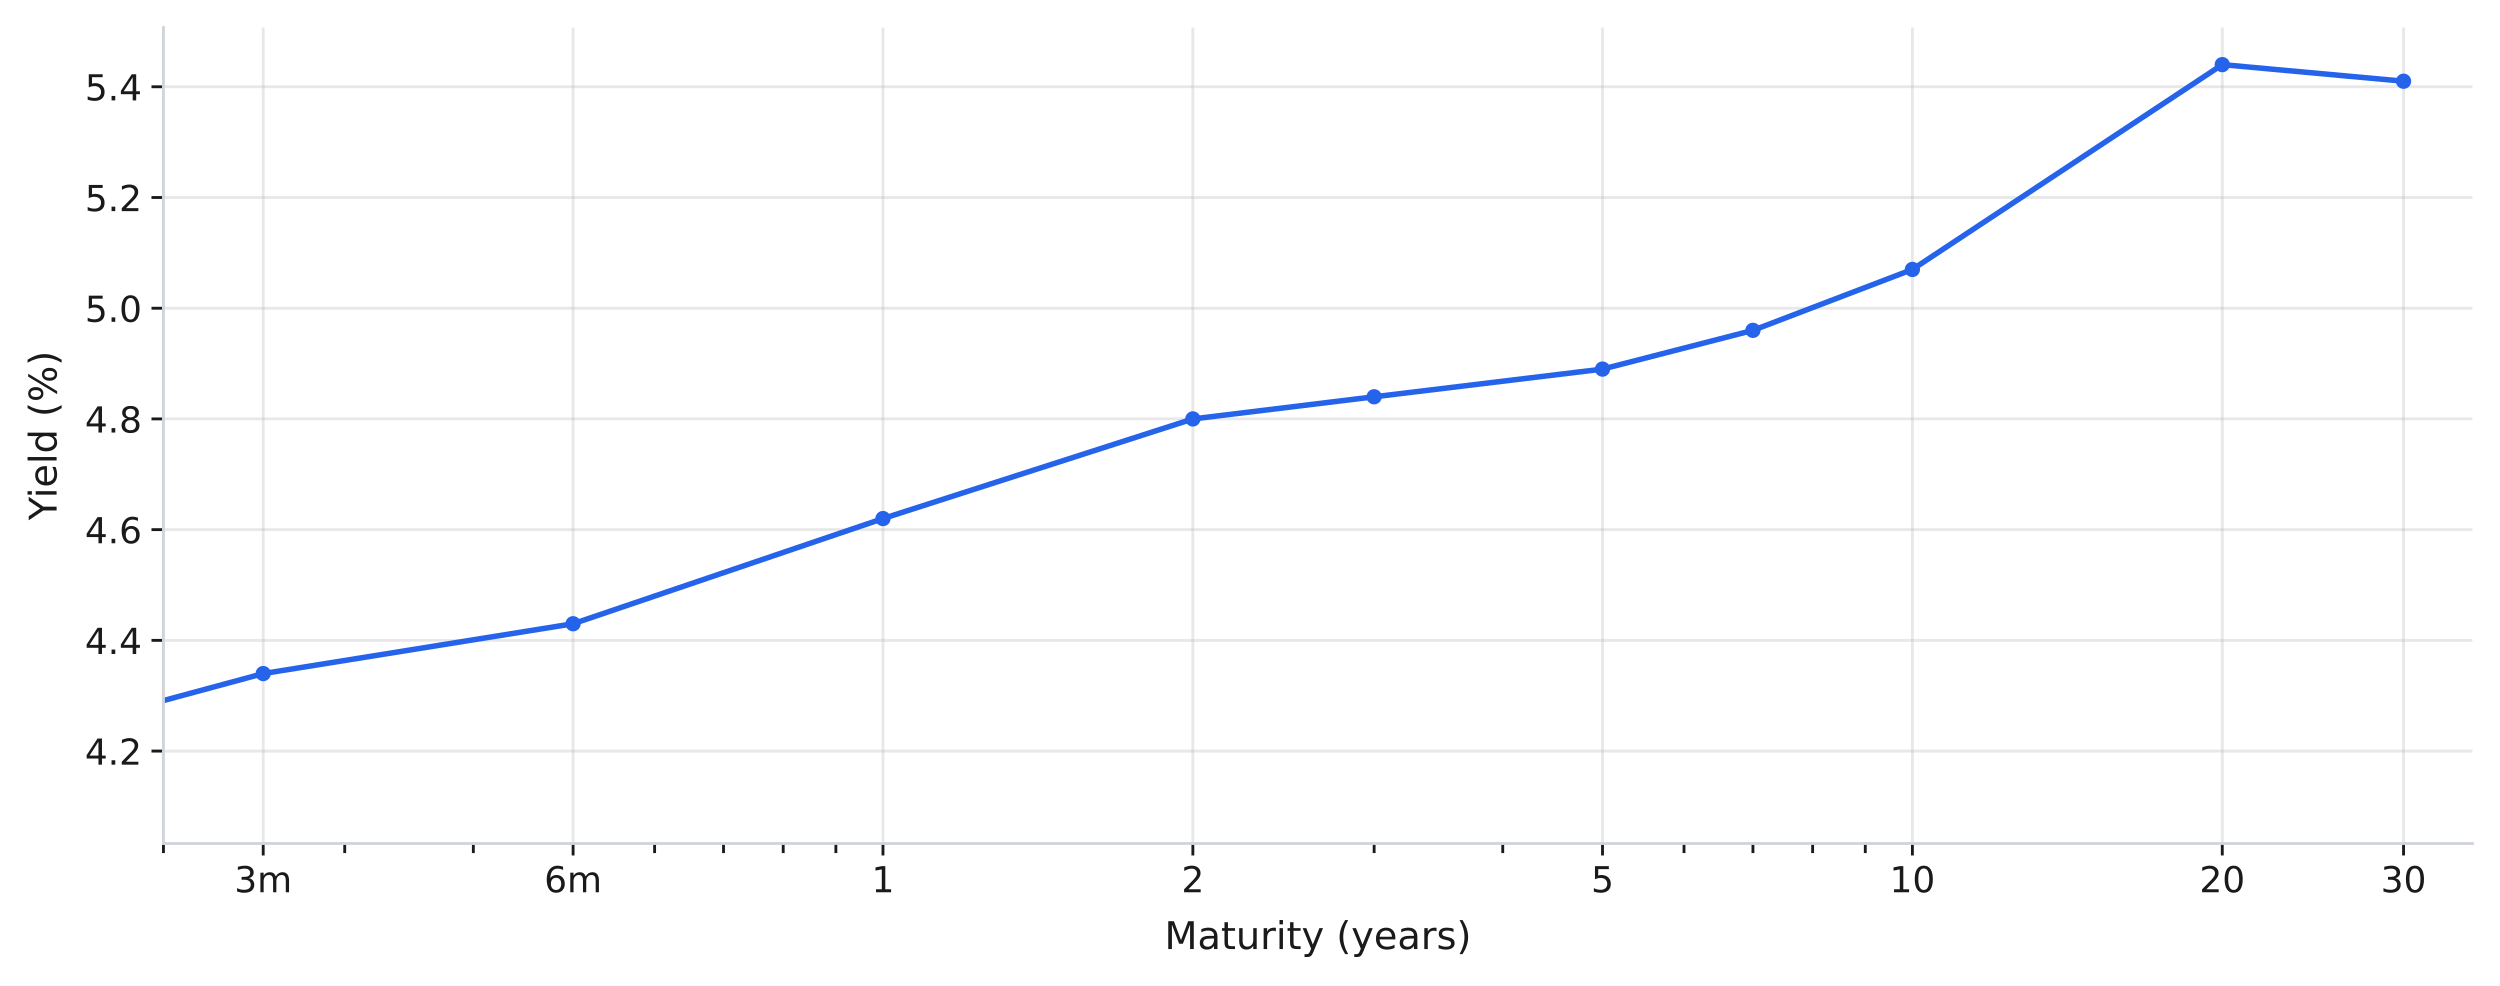
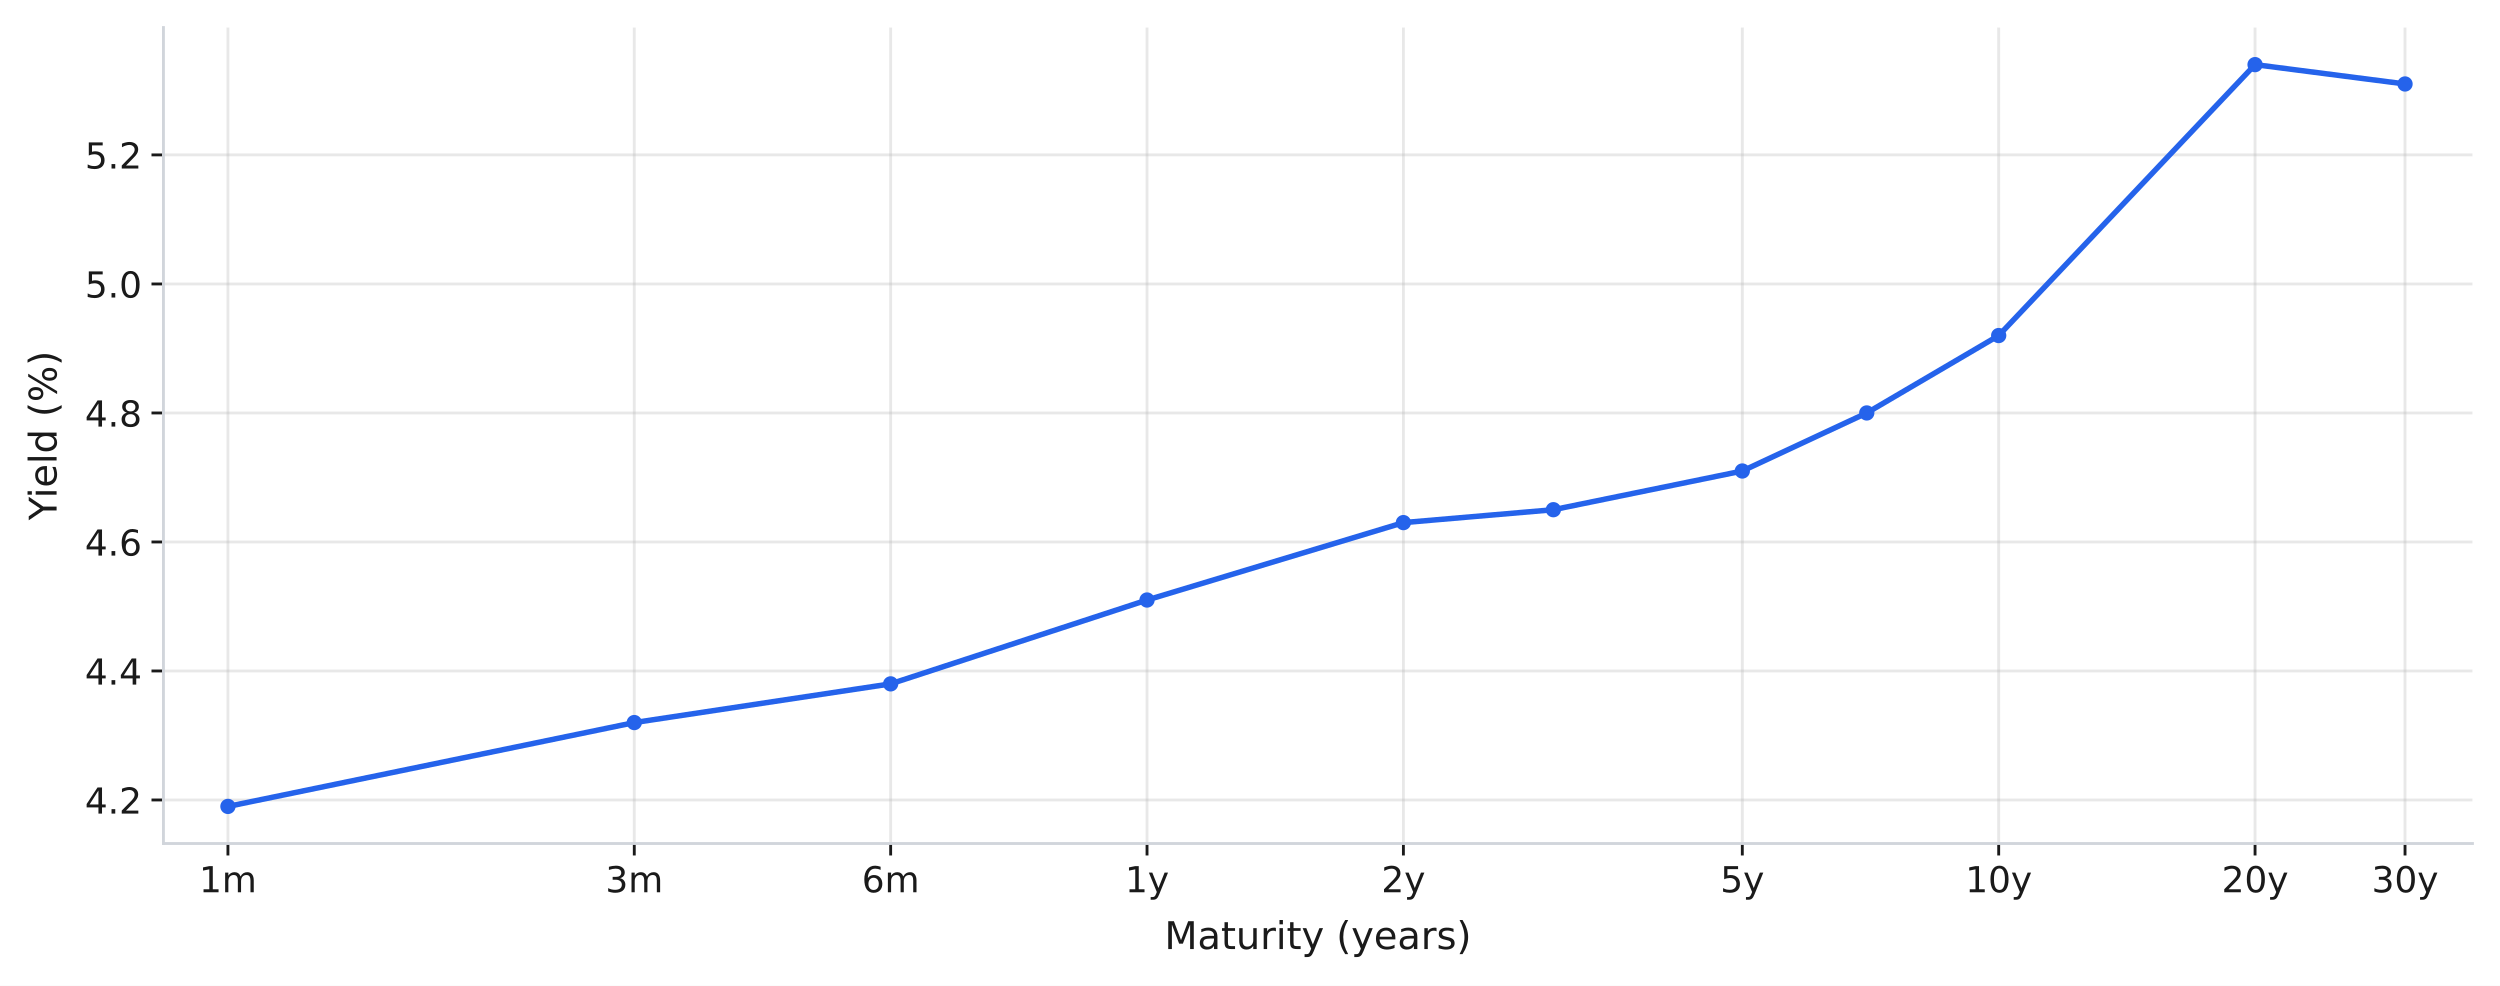
<svg xmlns="http://www.w3.org/2000/svg" xmlns:xlink="http://www.w3.org/1999/xlink" width="522.926pt" height="206.199pt" viewBox="0 0 522.926 206.199" version="1.1">
  <defs>
    <style type="text/css">*{stroke-linejoin: round; stroke-linecap: butt}</style>
  </defs>
  <g id="figure_1">
    <g id="patch_1">
      <path d="M 0 206.199  L 522.926 206.199  L 522.926 0  L 0 0  z " style="fill: #ffffff" />
    </g>
    <g id="axes_1">
      <g id="patch_2">
        <path d="M 34.188 176.438  L 517.166 176.438  L 517.166 5.76  L 34.188 5.76  z " style="fill: #ffffff" />
      </g>
      <g id="matplotlib.axis_1">
        <g id="xtick_1">
          <g id="line2d_1">
-             <path d="M 55.055 176.438  L 55.055 5.76  " clip-path="url(#p44f4fe09f5)" style="fill: none; stroke: #b0b0b0; stroke-opacity: 0.3; stroke-width: 0.6; stroke-linecap: square" />
+             <path d="M 47.677 176.438  L 47.677 5.76  " clip-path="url(#p063cababce)" style="fill: none; stroke: #b0b0b0; stroke-opacity: 0.3; stroke-width: 0.6; stroke-linecap: square" />
          </g>
          <g id="line2d_2">
            <defs>
-               <path id="mb31e199545" d="M 0 0  L 0 2.5  " style="stroke: #1a1a1a; stroke-width: 0.6" />
+               <path id="m390231190f" d="M 0 0  L 0 2.5  " style="stroke: #1a1a1a; stroke-width: 0.6" />
            </defs>
            <g>
-               <use xlink:href="#mb31e199545" x="55.055" y="176.438" style="fill: #1a1a1a; stroke: #1a1a1a; stroke-width: 0.6" />
+               <use xlink:href="#m390231190f" x="47.677" y="176.438" style="fill: #1a1a1a; stroke: #1a1a1a; stroke-width: 0.6" />
            </g>
          </g>
          <g id="text_1">
-             <g style="fill: #1a1a1a" transform="translate(49.01627 186.6364) scale(0.075 -0.075)">
-               <defs>
-                 <path id="DejaVuSans-16" d="M 2597 2516  Q 3050 2419 3304 2112  Q 3559 1806 3559 1356  Q 3559 666 3084 287  Q 2609 -91 1734 -91  Q 1441 -91 1130 -33  Q 819 25 488 141  L 488 750  Q 750 597 1062 519  Q 1375 441 1716 441  Q 2309 441 2620 675  Q 2931 909 2931 1356  Q 2931 1769 2642 2001  Q 2353 2234 1838 2234  L 1294 2234  L 1294 2753  L 1863 2753  Q 2328 2753 2575 2939  Q 2822 3125 2822 3475  Q 2822 3834 2567 4026  Q 2313 4219 1838 4219  Q 1578 4219 1281 4162  Q 984 4106 628 3988  L 628 4550  Q 988 4650 1302 4700  Q 1616 4750 1894 4750  Q 2613 4750 3031 4423  Q 3450 4097 3450 3541  Q 3450 3153 3228 2886  Q 3006 2619 2597 2516  z " transform="scale(0.015625)" />
-                 <path id="DejaVuSans-50" d="M 3328 2828  Q 3544 3216 3844 3400  Q 4144 3584 4550 3584  Q 5097 3584 5394 3201  Q 5691 2819 5691 2113  L 5691 0  L 5113 0  L 5113 2094  Q 5113 2597 4934 2840  Q 4756 3084 4391 3084  Q 3944 3084 3684 2787  Q 3425 2491 3425 1978  L 3425 0  L 2847 0  L 2847 2094  Q 2847 2600 2669 2842  Q 2491 3084 2119 3084  Q 1678 3084 1418 2786  Q 1159 2488 1159 1978  L 1159 0  L 581 0  L 581 3500  L 1159 3500  L 1159 2956  Q 1356 3278 1631 3431  Q 1906 3584 2284 3584  Q 2666 3584 2933 3390  Q 3200 3197 3328 2828  z " transform="scale(0.015625)" />
-               </defs>
-               <use xlink:href="#DejaVuSans-16" />
-               <use xlink:href="#DejaVuSans-50" transform="translate(63.625 0)" />
-             </g>
+             <text style="font-size: 7.5px; font-family: 'DejaVu Sans', 'Helvetica', 'Arial', 'Liberation Sans', sans-serif; text-anchor: middle; fill: #1a1a1a" x="47.677" y="186.636" transform="rotate(-0 47.67697 186.6364)">1m</text>
          </g>
        </g>
        <g id="xtick_2">
          <g id="line2d_3">
-             <path d="M 119.874 176.438  L 119.874 5.76  " clip-path="url(#p44f4fe09f5)" style="fill: none; stroke: #b0b0b0; stroke-opacity: 0.3; stroke-width: 0.6; stroke-linecap: square" />
+             <path d="M 132.672 176.438  L 132.672 5.76  " clip-path="url(#p063cababce)" style="fill: none; stroke: #b0b0b0; stroke-opacity: 0.3; stroke-width: 0.6; stroke-linecap: square" />
          </g>
          <g id="line2d_4">
            <g>
-               <use xlink:href="#mb31e199545" x="119.874" y="176.438" style="fill: #1a1a1a; stroke: #1a1a1a; stroke-width: 0.6" />
+               <use xlink:href="#m390231190f" x="132.672" y="176.438" style="fill: #1a1a1a; stroke: #1a1a1a; stroke-width: 0.6" />
            </g>
          </g>
          <g id="text_2">
-             <g style="fill: #1a1a1a" transform="translate(113.835 186.6364) scale(0.075 -0.075)">
-               <defs>
-                 <path id="DejaVuSans-19" d="M 2113 2584  Q 1688 2584 1439 2293  Q 1191 2003 1191 1497  Q 1191 994 1439 701  Q 1688 409 2113 409  Q 2538 409 2786 701  Q 3034 994 3034 1497  Q 3034 2003 2786 2293  Q 2538 2584 2113 2584  z M 3366 4563  L 3366 3988  Q 3128 4100 2886 4159  Q 2644 4219 2406 4219  Q 1781 4219 1451 3797  Q 1122 3375 1075 2522  Q 1259 2794 1537 2939  Q 1816 3084 2150 3084  Q 2853 3084 3261 2657  Q 3669 2231 3669 1497  Q 3669 778 3244 343  Q 2819 -91 2113 -91  Q 1303 -91 875 529  Q 447 1150 447 2328  Q 447 3434 972 4092  Q 1497 4750 2381 4750  Q 2619 4750 2861 4703  Q 3103 4656 3366 4563  z " transform="scale(0.015625)" />
-               </defs>
-               <use xlink:href="#DejaVuSans-19" />
-               <use xlink:href="#DejaVuSans-50" transform="translate(63.625 0)" />
-             </g>
+             <text style="font-size: 7.5px; font-family: 'DejaVu Sans', 'Helvetica', 'Arial', 'Liberation Sans', sans-serif; text-anchor: middle; fill: #1a1a1a" x="132.672" y="186.636" transform="rotate(-0 132.6721 186.6364)">3m</text>
          </g>
        </g>
        <g id="xtick_3">
          <g id="line2d_5">
-             <path d="M 184.692 176.438  L 184.692 5.76  " clip-path="url(#p44f4fe09f5)" style="fill: none; stroke: #b0b0b0; stroke-opacity: 0.3; stroke-width: 0.6; stroke-linecap: square" />
+             <path d="M 186.298 176.438  L 186.298 5.76  " clip-path="url(#p063cababce)" style="fill: none; stroke: #b0b0b0; stroke-opacity: 0.3; stroke-width: 0.6; stroke-linecap: square" />
          </g>
          <g id="line2d_6">
            <g>
-               <use xlink:href="#mb31e199545" x="184.692" y="176.438" style="fill: #1a1a1a; stroke: #1a1a1a; stroke-width: 0.6" />
+               <use xlink:href="#m390231190f" x="186.298" y="176.438" style="fill: #1a1a1a; stroke: #1a1a1a; stroke-width: 0.6" />
            </g>
          </g>
          <g id="text_3">
-             <g style="fill: #1a1a1a" transform="translate(182.3065 186.6364) scale(0.075 -0.075)">
-               <defs>
-                 <path id="DejaVuSans-14" d="M 794 531  L 1825 531  L 1825 4091  L 703 3866  L 703 4441  L 1819 4666  L 2450 4666  L 2450 531  L 3481 531  L 3481 0  L 794 0  L 794 531  z " transform="scale(0.015625)" />
-               </defs>
-               <use xlink:href="#DejaVuSans-14" />
-             </g>
+             <text style="font-size: 7.5px; font-family: 'DejaVu Sans', 'Helvetica', 'Arial', 'Liberation Sans', sans-serif; text-anchor: middle; fill: #1a1a1a" x="186.298" y="186.636" transform="rotate(-0 186.298 186.6364)">6m</text>
          </g>
        </g>
        <g id="xtick_4">
          <g id="line2d_7">
-             <path d="M 249.511 176.438  L 249.511 5.76  " clip-path="url(#p44f4fe09f5)" style="fill: none; stroke: #b0b0b0; stroke-opacity: 0.3; stroke-width: 0.6; stroke-linecap: square" />
+             <path d="M 239.924 176.438  L 239.924 5.76  " clip-path="url(#p063cababce)" style="fill: none; stroke: #b0b0b0; stroke-opacity: 0.3; stroke-width: 0.6; stroke-linecap: square" />
          </g>
          <g id="line2d_8">
            <g>
-               <use xlink:href="#mb31e199545" x="249.511" y="176.438" style="fill: #1a1a1a; stroke: #1a1a1a; stroke-width: 0.6" />
+               <use xlink:href="#m390231190f" x="239.924" y="176.438" style="fill: #1a1a1a; stroke: #1a1a1a; stroke-width: 0.6" />
            </g>
          </g>
          <g id="text_4">
-             <g style="fill: #1a1a1a" transform="translate(247.1252 186.6364) scale(0.075 -0.075)">
-               <defs>
-                 <path id="DejaVuSans-15" d="M 1228 531  L 3431 531  L 3431 0  L 469 0  L 469 531  Q 828 903 1448 1529  Q 2069 2156 2228 2338  Q 2531 2678 2651 2914  Q 2772 3150 2772 3378  Q 2772 3750 2511 3984  Q 2250 4219 1831 4219  Q 1534 4219 1204 4116  Q 875 4013 500 3803  L 500 4441  Q 881 4594 1212 4672  Q 1544 4750 1819 4750  Q 2544 4750 2975 4387  Q 3406 4025 3406 3419  Q 3406 3131 3298 2873  Q 3191 2616 2906 2266  Q 2828 2175 2409 1742  Q 1991 1309 1228 531  z " transform="scale(0.015625)" />
-               </defs>
-               <use xlink:href="#DejaVuSans-15" />
-             </g>
+             <text style="font-size: 7.5px; font-family: 'DejaVu Sans', 'Helvetica', 'Arial', 'Liberation Sans', sans-serif; text-anchor: middle; fill: #1a1a1a" x="239.924" y="186.636" transform="rotate(-0 239.924 186.6364)">1y</text>
          </g>
        </g>
        <g id="xtick_5">
          <g id="line2d_9">
-             <path d="M 335.197 176.438  L 335.197 5.76  " clip-path="url(#p44f4fe09f5)" style="fill: none; stroke: #b0b0b0; stroke-opacity: 0.3; stroke-width: 0.6; stroke-linecap: square" />
+             <path d="M 293.55 176.438  L 293.55 5.76  " clip-path="url(#p063cababce)" style="fill: none; stroke: #b0b0b0; stroke-opacity: 0.3; stroke-width: 0.6; stroke-linecap: square" />
          </g>
          <g id="line2d_10">
            <g>
-               <use xlink:href="#mb31e199545" x="335.197" y="176.438" style="fill: #1a1a1a; stroke: #1a1a1a; stroke-width: 0.6" />
+               <use xlink:href="#m390231190f" x="293.55" y="176.438" style="fill: #1a1a1a; stroke: #1a1a1a; stroke-width: 0.6" />
            </g>
          </g>
          <g id="text_5">
-             <g style="fill: #1a1a1a" transform="translate(332.8109 186.6364) scale(0.075 -0.075)">
-               <defs>
-                 <path id="DejaVuSans-18" d="M 691 4666  L 3169 4666  L 3169 4134  L 1269 4134  L 1269 2991  Q 1406 3038 1543 3061  Q 1681 3084 1819 3084  Q 2600 3084 3056 2656  Q 3513 2228 3513 1497  Q 3513 744 3044 326  Q 2575 -91 1722 -91  Q 1428 -91 1123 -41  Q 819 9 494 109  L 494 744  Q 775 591 1075 516  Q 1375 441 1709 441  Q 2250 441 2565 725  Q 2881 1009 2881 1497  Q 2881 1984 2565 2268  Q 2250 2553 1709 2553  Q 1456 2553 1204 2497  Q 953 2441 691 2322  L 691 4666  z " transform="scale(0.015625)" />
-               </defs>
-               <use xlink:href="#DejaVuSans-18" />
-             </g>
+             <text style="font-size: 7.5px; font-family: 'DejaVu Sans', 'Helvetica', 'Arial', 'Liberation Sans', sans-serif; text-anchor: middle; fill: #1a1a1a" x="293.55" y="186.636" transform="rotate(-0 293.5499 186.6364)">2y</text>
          </g>
        </g>
        <g id="xtick_6">
          <g id="line2d_11">
-             <path d="M 400.016 176.438  L 400.016 5.76  " clip-path="url(#p44f4fe09f5)" style="fill: none; stroke: #b0b0b0; stroke-opacity: 0.3; stroke-width: 0.6; stroke-linecap: square" />
+             <path d="M 364.44 176.438  L 364.44 5.76  " clip-path="url(#p063cababce)" style="fill: none; stroke: #b0b0b0; stroke-opacity: 0.3; stroke-width: 0.6; stroke-linecap: square" />
          </g>
          <g id="line2d_12">
            <g>
-               <use xlink:href="#mb31e199545" x="400.016" y="176.438" style="fill: #1a1a1a; stroke: #1a1a1a; stroke-width: 0.6" />
+               <use xlink:href="#m390231190f" x="364.44" y="176.438" style="fill: #1a1a1a; stroke: #1a1a1a; stroke-width: 0.6" />
            </g>
          </g>
          <g id="text_6">
-             <g style="fill: #1a1a1a" transform="translate(395.2437 186.6364) scale(0.075 -0.075)">
-               <defs>
-                 <path id="DejaVuSans-13" d="M 2034 4250  Q 1547 4250 1301 3770  Q 1056 3291 1056 2328  Q 1056 1369 1301 889  Q 1547 409 2034 409  Q 2525 409 2770 889  Q 3016 1369 3016 2328  Q 3016 3291 2770 3770  Q 2525 4250 2034 4250  z M 2034 4750  Q 2819 4750 3233 4129  Q 3647 3509 3647 2328  Q 3647 1150 3233 529  Q 2819 -91 2034 -91  Q 1250 -91 836 529  Q 422 1150 422 2328  Q 422 3509 836 4129  Q 1250 4750 2034 4750  z " transform="scale(0.015625)" />
-               </defs>
-               <use xlink:href="#DejaVuSans-14" />
-               <use xlink:href="#DejaVuSans-13" transform="translate(63.625 0)" />
-             </g>
+             <text style="font-size: 7.5px; font-family: 'DejaVu Sans', 'Helvetica', 'Arial', 'Liberation Sans', sans-serif; text-anchor: middle; fill: #1a1a1a" x="364.44" y="186.636" transform="rotate(-0 364.4396 186.6364)">5y</text>
          </g>
        </g>
        <g id="xtick_7">
          <g id="line2d_13">
-             <path d="M 464.834 176.438  L 464.834 5.76  " clip-path="url(#p44f4fe09f5)" style="fill: none; stroke: #b0b0b0; stroke-opacity: 0.3; stroke-width: 0.6; stroke-linecap: square" />
+             <path d="M 418.066 176.438  L 418.066 5.76  " clip-path="url(#p063cababce)" style="fill: none; stroke: #b0b0b0; stroke-opacity: 0.3; stroke-width: 0.6; stroke-linecap: square" />
          </g>
          <g id="line2d_14">
            <g>
-               <use xlink:href="#mb31e199545" x="464.834" y="176.438" style="fill: #1a1a1a; stroke: #1a1a1a; stroke-width: 0.6" />
+               <use xlink:href="#m390231190f" x="418.066" y="176.438" style="fill: #1a1a1a; stroke: #1a1a1a; stroke-width: 0.6" />
            </g>
          </g>
          <g id="text_7">
-             <g style="fill: #1a1a1a" transform="translate(460.0625 186.6364) scale(0.075 -0.075)">
-               <use xlink:href="#DejaVuSans-15" />
-               <use xlink:href="#DejaVuSans-13" transform="translate(63.625 0)" />
-             </g>
+             <text style="font-size: 7.5px; font-family: 'DejaVu Sans', 'Helvetica', 'Arial', 'Liberation Sans', sans-serif; text-anchor: middle; fill: #1a1a1a" x="418.066" y="186.636" transform="rotate(-0 418.0655 186.6364)">10y</text>
          </g>
        </g>
        <g id="xtick_8">
          <g id="line2d_15">
-             <path d="M 502.751 176.438  L 502.751 5.76  " clip-path="url(#p44f4fe09f5)" style="fill: none; stroke: #b0b0b0; stroke-opacity: 0.3; stroke-width: 0.6; stroke-linecap: square" />
+             <path d="M 471.691 176.438  L 471.691 5.76  " clip-path="url(#p063cababce)" style="fill: none; stroke: #b0b0b0; stroke-opacity: 0.3; stroke-width: 0.6; stroke-linecap: square" />
          </g>
          <g id="line2d_16">
            <g>
-               <use xlink:href="#mb31e199545" x="502.751" y="176.438" style="fill: #1a1a1a; stroke: #1a1a1a; stroke-width: 0.6" />
+               <use xlink:href="#m390231190f" x="471.691" y="176.438" style="fill: #1a1a1a; stroke: #1a1a1a; stroke-width: 0.6" />
            </g>
          </g>
          <g id="text_8">
-             <g style="fill: #1a1a1a" transform="translate(497.979 186.6364) scale(0.075 -0.075)">
-               <use xlink:href="#DejaVuSans-16" />
-               <use xlink:href="#DejaVuSans-13" transform="translate(63.625 0)" />
-             </g>
+             <text style="font-size: 7.5px; font-family: 'DejaVu Sans', 'Helvetica', 'Arial', 'Liberation Sans', sans-serif; text-anchor: middle; fill: #1a1a1a" x="471.691" y="186.636" transform="rotate(-0 471.6915 186.6364)">20y</text>
          </g>
        </g>
        <g id="xtick_9">
          <g id="line2d_17">
-             <defs>
-               <path id="me0d5e67c67" d="M 0 0  L 0 2  " style="stroke: #1a1a1a; stroke-width: 0.6" />
-             </defs>
-             <g>
-               <use xlink:href="#me0d5e67c67" x="34.188" y="176.438" style="fill: #1a1a1a; stroke: #1a1a1a; stroke-width: 0.6" />
-             </g>
-           </g>
-         </g>
-         <g id="xtick_10">
+             <path d="M 503.061 176.438  L 503.061 5.76  " clip-path="url(#p063cababce)" style="fill: none; stroke: #b0b0b0; stroke-opacity: 0.3; stroke-width: 0.6; stroke-linecap: square" />
+           </g>
          <g id="line2d_18">
            <g>
-               <use xlink:href="#me0d5e67c67" x="72.105" y="176.438" style="fill: #1a1a1a; stroke: #1a1a1a; stroke-width: 0.6" />
-             </g>
-           </g>
-         </g>
-         <g id="xtick_11">
-           <g id="line2d_19">
-             <g>
-               <use xlink:href="#me0d5e67c67" x="99.007" y="176.438" style="fill: #1a1a1a; stroke: #1a1a1a; stroke-width: 0.6" />
-             </g>
-           </g>
-         </g>
-         <g id="xtick_12">
-           <g id="line2d_20">
-             <g>
-               <use xlink:href="#me0d5e67c67" x="136.923" y="176.438" style="fill: #1a1a1a; stroke: #1a1a1a; stroke-width: 0.6" />
-             </g>
-           </g>
-         </g>
-         <g id="xtick_13">
-           <g id="line2d_21">
-             <g>
-               <use xlink:href="#me0d5e67c67" x="151.338" y="176.438" style="fill: #1a1a1a; stroke: #1a1a1a; stroke-width: 0.6" />
-             </g>
-           </g>
-         </g>
-         <g id="xtick_14">
-           <g id="line2d_22">
-             <g>
-               <use xlink:href="#me0d5e67c67" x="163.825" y="176.438" style="fill: #1a1a1a; stroke: #1a1a1a; stroke-width: 0.6" />
-             </g>
-           </g>
-         </g>
-         <g id="xtick_15">
-           <g id="line2d_23">
-             <g>
-               <use xlink:href="#me0d5e67c67" x="174.84" y="176.438" style="fill: #1a1a1a; stroke: #1a1a1a; stroke-width: 0.6" />
-             </g>
-           </g>
-         </g>
-         <g id="xtick_16">
-           <g id="line2d_24">
-             <g>
-               <use xlink:href="#me0d5e67c67" x="287.428" y="176.438" style="fill: #1a1a1a; stroke: #1a1a1a; stroke-width: 0.6" />
-             </g>
-           </g>
-         </g>
-         <g id="xtick_17">
-           <g id="line2d_25">
-             <g>
-               <use xlink:href="#me0d5e67c67" x="314.33" y="176.438" style="fill: #1a1a1a; stroke: #1a1a1a; stroke-width: 0.6" />
-             </g>
-           </g>
-         </g>
-         <g id="xtick_18">
-           <g id="line2d_26">
-             <g>
-               <use xlink:href="#me0d5e67c67" x="352.246" y="176.438" style="fill: #1a1a1a; stroke: #1a1a1a; stroke-width: 0.6" />
-             </g>
-           </g>
-         </g>
-         <g id="xtick_19">
-           <g id="line2d_27">
-             <g>
-               <use xlink:href="#me0d5e67c67" x="366.662" y="176.438" style="fill: #1a1a1a; stroke: #1a1a1a; stroke-width: 0.6" />
-             </g>
-           </g>
-         </g>
-         <g id="xtick_20">
-           <g id="line2d_28">
-             <g>
-               <use xlink:href="#me0d5e67c67" x="379.149" y="176.438" style="fill: #1a1a1a; stroke: #1a1a1a; stroke-width: 0.6" />
-             </g>
-           </g>
-         </g>
-         <g id="xtick_21">
-           <g id="line2d_29">
-             <g>
-               <use xlink:href="#me0d5e67c67" x="390.163" y="176.438" style="fill: #1a1a1a; stroke: #1a1a1a; stroke-width: 0.6" />
-             </g>
-           </g>
-         </g>
-         <g id="text_9">
-           <g style="fill: #1a1a1a" transform="translate(243.5795 198.5169) scale(0.08 -0.08)">
-             <defs>
-               <path id="DejaVuSans-30" d="M 628 4666  L 1569 4666  L 2759 1491  L 3956 4666  L 4897 4666  L 4897 0  L 4281 0  L 4281 4097  L 3078 897  L 2444 897  L 1241 4097  L 1241 0  L 628 0  L 628 4666  z " transform="scale(0.015625)" />
-               <path id="DejaVuSans-44" d="M 2194 1759  Q 1497 1759 1228 1600  Q 959 1441 959 1056  Q 959 750 1161 570  Q 1363 391 1709 391  Q 2188 391 2477 730  Q 2766 1069 2766 1631  L 2766 1759  L 2194 1759  z M 3341 1997  L 3341 0  L 2766 0  L 2766 531  Q 2569 213 2275 61  Q 1981 -91 1556 -91  Q 1019 -91 701 211  Q 384 513 384 1019  Q 384 1609 779 1909  Q 1175 2209 1959 2209  L 2766 2209  L 2766 2266  Q 2766 2663 2505 2880  Q 2244 3097 1772 3097  Q 1472 3097 1187 3025  Q 903 2953 641 2809  L 641 3341  Q 956 3463 1253 3523  Q 1550 3584 1831 3584  Q 2591 3584 2966 3190  Q 3341 2797 3341 1997  z " transform="scale(0.015625)" />
-               <path id="DejaVuSans-57" d="M 1172 4494  L 1172 3500  L 2356 3500  L 2356 3053  L 1172 3053  L 1172 1153  Q 1172 725 1289 603  Q 1406 481 1766 481  L 2356 481  L 2356 0  L 1766 0  Q 1100 0 847 248  Q 594 497 594 1153  L 594 3053  L 172 3053  L 172 3500  L 594 3500  L 594 4494  L 1172 4494  z " transform="scale(0.015625)" />
-               <path id="DejaVuSans-58" d="M 544 1381  L 544 3500  L 1119 3500  L 1119 1403  Q 1119 906 1312 657  Q 1506 409 1894 409  Q 2359 409 2629 706  Q 2900 1003 2900 1516  L 2900 3500  L 3475 3500  L 3475 0  L 2900 0  L 2900 538  Q 2691 219 2414 64  Q 2138 -91 1772 -91  Q 1169 -91 856 284  Q 544 659 544 1381  z M 1991 3584  L 1991 3584  z " transform="scale(0.015625)" />
-               <path id="DejaVuSans-55" d="M 2631 2963  Q 2534 3019 2420 3045  Q 2306 3072 2169 3072  Q 1681 3072 1420 2755  Q 1159 2438 1159 1844  L 1159 0  L 581 0  L 581 3500  L 1159 3500  L 1159 2956  Q 1341 3275 1631 3429  Q 1922 3584 2338 3584  Q 2397 3584 2469 3576  Q 2541 3569 2628 3553  L 2631 2963  z " transform="scale(0.015625)" />
-               <path id="DejaVuSans-4c" d="M 603 3500  L 1178 3500  L 1178 0  L 603 0  L 603 3500  z M 603 4863  L 1178 4863  L 1178 4134  L 603 4134  L 603 4863  z " transform="scale(0.015625)" />
-               <path id="DejaVuSans-5c" d="M 2059 -325  Q 1816 -950 1584 -1140  Q 1353 -1331 966 -1331  L 506 -1331  L 506 -850  L 844 -850  Q 1081 -850 1212 -737  Q 1344 -625 1503 -206  L 1606 56  L 191 3500  L 800 3500  L 1894 763  L 2988 3500  L 3597 3500  L 2059 -325  z " transform="scale(0.015625)" />
-               <path id="DejaVuSans-3" transform="scale(0.015625)" />
-               <path id="DejaVuSans-b" d="M 1984 4856  Q 1566 4138 1362 3434  Q 1159 2731 1159 2009  Q 1159 1288 1364 580  Q 1569 -128 1984 -844  L 1484 -844  Q 1016 -109 783 600  Q 550 1309 550 2009  Q 550 2706 781 3412  Q 1013 4119 1484 4856  L 1984 4856  z " transform="scale(0.015625)" />
-               <path id="DejaVuSans-48" d="M 3597 1894  L 3597 1613  L 953 1613  Q 991 1019 1311 708  Q 1631 397 2203 397  Q 2534 397 2845 478  Q 3156 559 3463 722  L 3463 178  Q 3153 47 2828 -22  Q 2503 -91 2169 -91  Q 1331 -91 842 396  Q 353 884 353 1716  Q 353 2575 817 3079  Q 1281 3584 2069 3584  Q 2775 3584 3186 3129  Q 3597 2675 3597 1894  z M 3022 2063  Q 3016 2534 2758 2815  Q 2500 3097 2075 3097  Q 1594 3097 1305 2825  Q 1016 2553 972 2059  L 3022 2063  z " transform="scale(0.015625)" />
-               <path id="DejaVuSans-56" d="M 2834 3397  L 2834 2853  Q 2591 2978 2328 3040  Q 2066 3103 1784 3103  Q 1356 3103 1142 2972  Q 928 2841 928 2578  Q 928 2378 1081 2264  Q 1234 2150 1697 2047  L 1894 2003  Q 2506 1872 2764 1633  Q 3022 1394 3022 966  Q 3022 478 2636 193  Q 2250 -91 1575 -91  Q 1294 -91 989 -36  Q 684 19 347 128  L 347 722  Q 666 556 975 473  Q 1284 391 1588 391  Q 1994 391 2212 530  Q 2431 669 2431 922  Q 2431 1156 2273 1281  Q 2116 1406 1581 1522  L 1381 1569  Q 847 1681 609 1914  Q 372 2147 372 2553  Q 372 3047 722 3315  Q 1072 3584 1716 3584  Q 2034 3584 2315 3537  Q 2597 3491 2834 3397  z " transform="scale(0.015625)" />
-               <path id="DejaVuSans-c" d="M 513 4856  L 1013 4856  Q 1481 4119 1714 3412  Q 1947 2706 1947 2009  Q 1947 1309 1714 600  Q 1481 -109 1013 -844  L 513 -844  Q 928 -128 1133 580  Q 1338 1288 1338 2009  Q 1338 2731 1133 3434  Q 928 4138 513 4856  z " transform="scale(0.015625)" />
-             </defs>
-             <use xlink:href="#DejaVuSans-30" />
-             <use xlink:href="#DejaVuSans-44" transform="translate(86.28125 0)" />
-             <use xlink:href="#DejaVuSans-57" transform="translate(147.5625 0)" />
-             <use xlink:href="#DejaVuSans-58" transform="translate(186.7656 0)" />
-             <use xlink:href="#DejaVuSans-55" transform="translate(250.1406 0)" />
-             <use xlink:href="#DejaVuSans-4c" transform="translate(291.25 0)" />
-             <use xlink:href="#DejaVuSans-57" transform="translate(319.0312 0)" />
-             <use xlink:href="#DejaVuSans-5c" transform="translate(358.2344 0)" />
-             <use xlink:href="#DejaVuSans-3" transform="translate(417.4219 0)" />
-             <use xlink:href="#DejaVuSans-b" transform="translate(449.2031 0)" />
-             <use xlink:href="#DejaVuSans-5c" transform="translate(488.2188 0)" />
-             <use xlink:href="#DejaVuSans-48" transform="translate(547.4062 0)" />
-             <use xlink:href="#DejaVuSans-44" transform="translate(608.9375 0)" />
-             <use xlink:href="#DejaVuSans-55" transform="translate(670.2188 0)" />
-             <use xlink:href="#DejaVuSans-56" transform="translate(711.3281 0)" />
-             <use xlink:href="#DejaVuSans-c" transform="translate(763.4219 0)" />
-           </g>
+               <use xlink:href="#m390231190f" x="503.061" y="176.438" style="fill: #1a1a1a; stroke: #1a1a1a; stroke-width: 0.6" />
+             </g>
+           </g>
+           <g id="text_9">
+             <text style="font-size: 7.5px; font-family: 'DejaVu Sans', 'Helvetica', 'Arial', 'Liberation Sans', sans-serif; text-anchor: middle; fill: #1a1a1a" x="503.061" y="186.636" transform="rotate(-0 503.0606 186.6364)">30y</text>
+           </g>
+         </g>
+         <g id="text_10">
+           <text style="font-size: 8px; font-family: 'DejaVu Sans', 'Helvetica', 'Arial', 'Liberation Sans', sans-serif; text-anchor: middle; fill: #1a1a1a" x="275.677" y="198.517" transform="rotate(-0 275.677 198.5169)">Maturity (years)</text>
        </g>
      </g>
      <g id="matplotlib.axis_2">
        <g id="ytick_1">
+           <g id="line2d_19">
+             <path d="M 34.188 167.331  L 517.166 167.331  " clip-path="url(#p063cababce)" style="fill: none; stroke: #b0b0b0; stroke-opacity: 0.3; stroke-width: 0.6; stroke-linecap: square" />
+           </g>
+           <g id="line2d_20">
+             <defs>
+               <path id="mcea6d8eb23" d="M 0 0  L -2.5 0  " style="stroke: #1a1a1a; stroke-width: 0.6" />
+             </defs>
+             <g>
+               <use xlink:href="#mcea6d8eb23" x="34.188" y="167.331" style="fill: #1a1a1a; stroke: #1a1a1a; stroke-width: 0.6" />
+             </g>
+           </g>
+           <g id="text_11">
+             <text style="font-size: 7.5px; font-family: 'DejaVu Sans', 'Helvetica', 'Arial', 'Liberation Sans', sans-serif; text-anchor: end; fill: #1a1a1a" x="29.688" y="170.18" transform="rotate(-0 29.68797 170.1799)">4.2</text>
+           </g>
+         </g>
+         <g id="ytick_2">
+           <g id="line2d_21">
+             <path d="M 34.188 140.346  L 517.166 140.346  " clip-path="url(#p063cababce)" style="fill: none; stroke: #b0b0b0; stroke-opacity: 0.3; stroke-width: 0.6; stroke-linecap: square" />
+           </g>
+           <g id="line2d_22">
+             <g>
+               <use xlink:href="#mcea6d8eb23" x="34.188" y="140.346" style="fill: #1a1a1a; stroke: #1a1a1a; stroke-width: 0.6" />
+             </g>
+           </g>
+           <g id="text_12">
+             <text style="font-size: 7.5px; font-family: 'DejaVu Sans', 'Helvetica', 'Arial', 'Liberation Sans', sans-serif; text-anchor: end; fill: #1a1a1a" x="29.688" y="143.195" transform="rotate(-0 29.68797 143.1952)">4.4</text>
+           </g>
+         </g>
+         <g id="ytick_3">
+           <g id="line2d_23">
+             <path d="M 34.188 113.361  L 517.166 113.361  " clip-path="url(#p063cababce)" style="fill: none; stroke: #b0b0b0; stroke-opacity: 0.3; stroke-width: 0.6; stroke-linecap: square" />
+           </g>
+           <g id="line2d_24">
+             <g>
+               <use xlink:href="#mcea6d8eb23" x="34.188" y="113.361" style="fill: #1a1a1a; stroke: #1a1a1a; stroke-width: 0.6" />
+             </g>
+           </g>
+           <g id="text_13">
+             <text style="font-size: 7.5px; font-family: 'DejaVu Sans', 'Helvetica', 'Arial', 'Liberation Sans', sans-serif; text-anchor: end; fill: #1a1a1a" x="29.688" y="116.211" transform="rotate(-0 29.68797 116.2105)">4.6</text>
+           </g>
+         </g>
+         <g id="ytick_4">
+           <g id="line2d_25">
+             <path d="M 34.188 86.377  L 517.166 86.377  " clip-path="url(#p063cababce)" style="fill: none; stroke: #b0b0b0; stroke-opacity: 0.3; stroke-width: 0.6; stroke-linecap: square" />
+           </g>
+           <g id="line2d_26">
+             <g>
+               <use xlink:href="#mcea6d8eb23" x="34.188" y="86.377" style="fill: #1a1a1a; stroke: #1a1a1a; stroke-width: 0.6" />
+             </g>
+           </g>
+           <g id="text_14">
+             <text style="font-size: 7.5px; font-family: 'DejaVu Sans', 'Helvetica', 'Arial', 'Liberation Sans', sans-serif; text-anchor: end; fill: #1a1a1a" x="29.688" y="89.226" transform="rotate(-0 29.68797 89.22586)">4.8</text>
+           </g>
+         </g>
+         <g id="ytick_5">
+           <g id="line2d_27">
+             <path d="M 34.188 59.392  L 517.166 59.392  " clip-path="url(#p063cababce)" style="fill: none; stroke: #b0b0b0; stroke-opacity: 0.3; stroke-width: 0.6; stroke-linecap: square" />
+           </g>
+           <g id="line2d_28">
+             <g>
+               <use xlink:href="#mcea6d8eb23" x="34.188" y="59.392" style="fill: #1a1a1a; stroke: #1a1a1a; stroke-width: 0.6" />
+             </g>
+           </g>
+           <g id="text_15">
+             <text style="font-size: 7.5px; font-family: 'DejaVu Sans', 'Helvetica', 'Arial', 'Liberation Sans', sans-serif; text-anchor: end; fill: #1a1a1a" x="29.688" y="62.241" transform="rotate(-0 29.68797 62.24118)">5.0</text>
+           </g>
+         </g>
+         <g id="ytick_6">
+           <g id="line2d_29">
+             <path d="M 34.188 32.407  L 517.166 32.407  " clip-path="url(#p063cababce)" style="fill: none; stroke: #b0b0b0; stroke-opacity: 0.3; stroke-width: 0.6; stroke-linecap: square" />
+           </g>
          <g id="line2d_30">
-             <path d="M 34.188 157.101  L 517.166 157.101  " clip-path="url(#p44f4fe09f5)" style="fill: none; stroke: #b0b0b0; stroke-opacity: 0.3; stroke-width: 0.6; stroke-linecap: square" />
-           </g>
-           <g id="line2d_31">
-             <defs>
-               <path id="mb4b498ba8b" d="M 0 0  L -2.5 0  " style="stroke: #1a1a1a; stroke-width: 0.6" />
-             </defs>
-             <g>
-               <use xlink:href="#mb4b498ba8b" x="34.188" y="157.101" style="fill: #1a1a1a; stroke: #1a1a1a; stroke-width: 0.6" />
-             </g>
-           </g>
-           <g id="text_10">
-             <g style="fill: #1a1a1a" transform="translate(17.76063 159.9499) scale(0.075 -0.075)">
-               <defs>
-                 <path id="DejaVuSans-17" d="M 2419 4116  L 825 1625  L 2419 1625  L 2419 4116  z M 2253 4666  L 3047 4666  L 3047 1625  L 3713 1625  L 3713 1100  L 3047 1100  L 3047 0  L 2419 0  L 2419 1100  L 313 1100  L 313 1709  L 2253 4666  z " transform="scale(0.015625)" />
-                 <path id="DejaVuSans-11" d="M 684 794  L 1344 794  L 1344 0  L 684 0  L 684 794  z " transform="scale(0.015625)" />
-               </defs>
-               <use xlink:href="#DejaVuSans-17" />
-               <use xlink:href="#DejaVuSans-11" transform="translate(63.625 0)" />
-               <use xlink:href="#DejaVuSans-15" transform="translate(95.40625 0)" />
-             </g>
-           </g>
-         </g>
-         <g id="ytick_2">
-           <g id="line2d_32">
-             <path d="M 34.188 133.942  L 517.166 133.942  " clip-path="url(#p44f4fe09f5)" style="fill: none; stroke: #b0b0b0; stroke-opacity: 0.3; stroke-width: 0.6; stroke-linecap: square" />
-           </g>
-           <g id="line2d_33">
-             <g>
-               <use xlink:href="#mb4b498ba8b" x="34.188" y="133.942" style="fill: #1a1a1a; stroke: #1a1a1a; stroke-width: 0.6" />
-             </g>
-           </g>
-           <g id="text_11">
-             <g style="fill: #1a1a1a" transform="translate(17.76063 136.7914) scale(0.075 -0.075)">
-               <use xlink:href="#DejaVuSans-17" />
-               <use xlink:href="#DejaVuSans-11" transform="translate(63.625 0)" />
-               <use xlink:href="#DejaVuSans-17" transform="translate(95.40625 0)" />
-             </g>
-           </g>
-         </g>
-         <g id="ytick_3">
-           <g id="line2d_34">
-             <path d="M 34.188 110.784  L 517.166 110.784  " clip-path="url(#p44f4fe09f5)" style="fill: none; stroke: #b0b0b0; stroke-opacity: 0.3; stroke-width: 0.6; stroke-linecap: square" />
-           </g>
-           <g id="line2d_35">
-             <g>
-               <use xlink:href="#mb4b498ba8b" x="34.188" y="110.784" style="fill: #1a1a1a; stroke: #1a1a1a; stroke-width: 0.6" />
-             </g>
-           </g>
-           <g id="text_12">
-             <g style="fill: #1a1a1a" transform="translate(17.76063 113.6329) scale(0.075 -0.075)">
-               <use xlink:href="#DejaVuSans-17" />
-               <use xlink:href="#DejaVuSans-11" transform="translate(63.625 0)" />
-               <use xlink:href="#DejaVuSans-19" transform="translate(95.40625 0)" />
-             </g>
-           </g>
-         </g>
-         <g id="ytick_4">
-           <g id="line2d_36">
-             <path d="M 34.188 87.625  L 517.166 87.625  " clip-path="url(#p44f4fe09f5)" style="fill: none; stroke: #b0b0b0; stroke-opacity: 0.3; stroke-width: 0.6; stroke-linecap: square" />
-           </g>
-           <g id="line2d_37">
-             <g>
-               <use xlink:href="#mb4b498ba8b" x="34.188" y="87.625" style="fill: #1a1a1a; stroke: #1a1a1a; stroke-width: 0.6" />
-             </g>
-           </g>
-           <g id="text_13">
-             <g style="fill: #1a1a1a" transform="translate(17.76063 90.47441) scale(0.075 -0.075)">
-               <defs>
-                 <path id="DejaVuSans-1b" d="M 2034 2216  Q 1584 2216 1326 1975  Q 1069 1734 1069 1313  Q 1069 891 1326 650  Q 1584 409 2034 409  Q 2484 409 2743 651  Q 3003 894 3003 1313  Q 3003 1734 2745 1975  Q 2488 2216 2034 2216  z M 1403 2484  Q 997 2584 770 2862  Q 544 3141 544 3541  Q 544 4100 942 4425  Q 1341 4750 2034 4750  Q 2731 4750 3128 4425  Q 3525 4100 3525 3541  Q 3525 3141 3298 2862  Q 3072 2584 2669 2484  Q 3125 2378 3379 2068  Q 3634 1759 3634 1313  Q 3634 634 3220 271  Q 2806 -91 2034 -91  Q 1263 -91 848 271  Q 434 634 434 1313  Q 434 1759 690 2068  Q 947 2378 1403 2484  z M 1172 3481  Q 1172 3119 1398 2916  Q 1625 2713 2034 2713  Q 2441 2713 2670 2916  Q 2900 3119 2900 3481  Q 2900 3844 2670 4047  Q 2441 4250 2034 4250  Q 1625 4250 1398 4047  Q 1172 3844 1172 3481  z " transform="scale(0.015625)" />
-               </defs>
-               <use xlink:href="#DejaVuSans-17" />
-               <use xlink:href="#DejaVuSans-11" transform="translate(63.625 0)" />
-               <use xlink:href="#DejaVuSans-1b" transform="translate(95.40625 0)" />
-             </g>
-           </g>
-         </g>
-         <g id="ytick_5">
-           <g id="line2d_38">
-             <path d="M 34.188 64.467  L 517.166 64.467  " clip-path="url(#p44f4fe09f5)" style="fill: none; stroke: #b0b0b0; stroke-opacity: 0.3; stroke-width: 0.6; stroke-linecap: square" />
-           </g>
-           <g id="line2d_39">
-             <g>
-               <use xlink:href="#mb4b498ba8b" x="34.188" y="64.467" style="fill: #1a1a1a; stroke: #1a1a1a; stroke-width: 0.6" />
-             </g>
-           </g>
-           <g id="text_14">
-             <g style="fill: #1a1a1a" transform="translate(17.76063 67.31591) scale(0.075 -0.075)">
-               <use xlink:href="#DejaVuSans-18" />
-               <use xlink:href="#DejaVuSans-11" transform="translate(63.625 0)" />
-               <use xlink:href="#DejaVuSans-13" transform="translate(95.40625 0)" />
-             </g>
-           </g>
-         </g>
-         <g id="ytick_6">
-           <g id="line2d_40">
-             <path d="M 34.188 41.308  L 517.166 41.308  " clip-path="url(#p44f4fe09f5)" style="fill: none; stroke: #b0b0b0; stroke-opacity: 0.3; stroke-width: 0.6; stroke-linecap: square" />
-           </g>
-           <g id="line2d_41">
-             <g>
-               <use xlink:href="#mb4b498ba8b" x="34.188" y="41.308" style="fill: #1a1a1a; stroke: #1a1a1a; stroke-width: 0.6" />
-             </g>
-           </g>
-           <g id="text_15">
-             <g style="fill: #1a1a1a" transform="translate(17.76063 44.15741) scale(0.075 -0.075)">
-               <use xlink:href="#DejaVuSans-18" />
-               <use xlink:href="#DejaVuSans-11" transform="translate(63.625 0)" />
-               <use xlink:href="#DejaVuSans-15" transform="translate(95.40625 0)" />
-             </g>
-           </g>
-         </g>
-         <g id="ytick_7">
-           <g id="line2d_42">
-             <path d="M 34.188 18.15  L 517.166 18.15  " clip-path="url(#p44f4fe09f5)" style="fill: none; stroke: #b0b0b0; stroke-opacity: 0.3; stroke-width: 0.6; stroke-linecap: square" />
-           </g>
-           <g id="line2d_43">
-             <g>
-               <use xlink:href="#mb4b498ba8b" x="34.188" y="18.15" style="fill: #1a1a1a; stroke: #1a1a1a; stroke-width: 0.6" />
+             <g>
+               <use xlink:href="#mcea6d8eb23" x="34.188" y="32.407" style="fill: #1a1a1a; stroke: #1a1a1a; stroke-width: 0.6" />
            </g>
          </g>
          <g id="text_16">
-             <g style="fill: #1a1a1a" transform="translate(17.76063 20.99892) scale(0.075 -0.075)">
-               <use xlink:href="#DejaVuSans-18" />
-               <use xlink:href="#DejaVuSans-11" transform="translate(63.625 0)" />
-               <use xlink:href="#DejaVuSans-17" transform="translate(95.40625 0)" />
-             </g>
+             <text style="font-size: 7.5px; font-family: 'DejaVu Sans', 'Helvetica', 'Arial', 'Liberation Sans', sans-serif; text-anchor: end; fill: #1a1a1a" x="29.688" y="35.256" transform="rotate(-0 29.68797 35.2565)">5.2</text>
          </g>
        </g>
        <g id="text_17">
-           <g style="fill: #1a1a1a" transform="translate(11.83875 108.8159) rotate(-90) scale(0.08 -0.08)">
-             <defs>
-               <path id="DejaVuSans-3c" d="M -13 4666  L 666 4666  L 1959 2747  L 3244 4666  L 3922 4666  L 2272 2222  L 2272 0  L 1638 0  L 1638 2222  L -13 4666  z " transform="scale(0.015625)" />
-               <path id="DejaVuSans-4f" d="M 603 4863  L 1178 4863  L 1178 0  L 603 0  L 603 4863  z " transform="scale(0.015625)" />
-               <path id="DejaVuSans-47" d="M 2906 2969  L 2906 4863  L 3481 4863  L 3481 0  L 2906 0  L 2906 525  Q 2725 213 2448 61  Q 2172 -91 1784 -91  Q 1150 -91 751 415  Q 353 922 353 1747  Q 353 2572 751 3078  Q 1150 3584 1784 3584  Q 2172 3584 2448 3432  Q 2725 3281 2906 2969  z M 947 1747  Q 947 1113 1208 752  Q 1469 391 1925 391  Q 2381 391 2643 752  Q 2906 1113 2906 1747  Q 2906 2381 2643 2742  Q 2381 3103 1925 3103  Q 1469 3103 1208 2742  Q 947 2381 947 1747  z " transform="scale(0.015625)" />
-               <path id="DejaVuSans-8" d="M 4653 2053  Q 4381 2053 4226 1822  Q 4072 1591 4072 1178  Q 4072 772 4226 539  Q 4381 306 4653 306  Q 4919 306 5073 539  Q 5228 772 5228 1178  Q 5228 1588 5073 1820  Q 4919 2053 4653 2053  z M 4653 2450  Q 5147 2450 5437 2106  Q 5728 1763 5728 1178  Q 5728 594 5436 251  Q 5144 -91 4653 -91  Q 4153 -91 3862 251  Q 3572 594 3572 1178  Q 3572 1766 3864 2108  Q 4156 2450 4653 2450  z M 1428 4353  Q 1159 4353 1004 4120  Q 850 3888 850 3481  Q 850 3069 1003 2837  Q 1156 2606 1428 2606  Q 1700 2606 1854 2837  Q 2009 3069 2009 3481  Q 2009 3884 1853 4118  Q 1697 4353 1428 4353  z M 4250 4750  L 4750 4750  L 1831 -91  L 1331 -91  L 4250 4750  z M 1428 4750  Q 1922 4750 2215 4408  Q 2509 4066 2509 3481  Q 2509 2891 2217 2550  Q 1925 2209 1428 2209  Q 931 2209 642 2551  Q 353 2894 353 3481  Q 353 4063 643 4406  Q 934 4750 1428 4750  z " transform="scale(0.015625)" />
-             </defs>
-             <use xlink:href="#DejaVuSans-3c" />
-             <use xlink:href="#DejaVuSans-4c" transform="translate(57.51562 0)" />
-             <use xlink:href="#DejaVuSans-48" transform="translate(85.29688 0)" />
-             <use xlink:href="#DejaVuSans-4f" transform="translate(146.8281 0)" />
-             <use xlink:href="#DejaVuSans-47" transform="translate(174.6094 0)" />
-             <use xlink:href="#DejaVuSans-3" transform="translate(238.0938 0)" />
-             <use xlink:href="#DejaVuSans-b" transform="translate(269.875 0)" />
-             <use xlink:href="#DejaVuSans-8" transform="translate(308.8906 0)" />
-             <use xlink:href="#DejaVuSans-c" transform="translate(403.9062 0)" />
-           </g>
-         </g>
-       </g>
-       <g id="line2d_44">
-         <path d="M -1 156.053  L 55.055 140.89  L 119.874 130.469  L 184.692 108.468  L 249.511 87.625  L 287.428 82.994  L 335.197 77.204  L 366.662 69.098  L 400.016 56.361  L 464.834 13.518  L 502.751 16.992  " clip-path="url(#p44f4fe09f5)" style="fill: none; stroke: #2563eb; stroke-width: 1.15; stroke-linecap: square" />
+           <text style="font-size: 8px; font-family: 'DejaVu Sans', 'Helvetica', 'Arial', 'Liberation Sans', sans-serif; text-anchor: middle; fill: #1a1a1a" x="11.839" y="91.099" transform="rotate(-90 11.83875 91.09906)">Yield (%)</text>
+         </g>
+       </g>
+       <g id="line2d_31">
+         <path d="M 47.677 168.68  L 132.672 151.14  L 186.298 143.045  L 239.924 125.505  L 293.55 109.314  L 324.919 106.615  L 364.44 98.52  L 390.471 86.377  L 418.066 70.186  L 471.691 13.518  L 503.061 17.566  " clip-path="url(#p063cababce)" style="fill: none; stroke: #2563eb; stroke-width: 1.15; stroke-linecap: square" />
        <defs>
-           <path id="m7988bfa65b" d="M 0 1.6  C 0.424 1.6 0.831 1.431 1.131 1.131  C 1.431 0.831 1.6 0.424 1.6 0  C 1.6 -0.424 1.431 -0.831 1.131 -1.131  C 0.831 -1.431 0.424 -1.6 0 -1.6  C -0.424 -1.6 -0.831 -1.431 -1.131 -1.131  C -1.431 -0.831 -1.6 -0.424 -1.6 0  C -1.6 0.424 -1.431 0.831 -1.131 1.131  C -0.831 1.431 -0.424 1.6 0 1.6  z " />
+           <path id="m4e811bb79d" d="M 0 1.6  C 0.424 1.6 0.831 1.431 1.131 1.131  C 1.431 0.831 1.6 0.424 1.6 0  C 1.6 -0.424 1.431 -0.831 1.131 -1.131  C 0.831 -1.431 0.424 -1.6 0 -1.6  C -0.424 -1.6 -0.831 -1.431 -1.131 -1.131  C -1.431 -0.831 -1.6 -0.424 -1.6 0  C -1.6 0.424 -1.431 0.831 -1.131 1.131  C -0.831 1.431 -0.424 1.6 0 1.6  z " />
        </defs>
-         <g clip-path="url(#p44f4fe09f5)">
-           <use xlink:href="#m7988bfa65b" x="-1" y="156.053" style="fill: #2563eb" />
-           <use xlink:href="#m7988bfa65b" x="55.055" y="140.89" style="fill: #2563eb" />
-           <use xlink:href="#m7988bfa65b" x="119.874" y="130.469" style="fill: #2563eb" />
-           <use xlink:href="#m7988bfa65b" x="184.692" y="108.468" style="fill: #2563eb" />
-           <use xlink:href="#m7988bfa65b" x="249.511" y="87.625" style="fill: #2563eb" />
-           <use xlink:href="#m7988bfa65b" x="287.428" y="82.994" style="fill: #2563eb" />
-           <use xlink:href="#m7988bfa65b" x="335.197" y="77.204" style="fill: #2563eb" />
-           <use xlink:href="#m7988bfa65b" x="366.662" y="69.098" style="fill: #2563eb" />
-           <use xlink:href="#m7988bfa65b" x="400.016" y="56.361" style="fill: #2563eb" />
-           <use xlink:href="#m7988bfa65b" x="464.834" y="13.518" style="fill: #2563eb" />
-           <use xlink:href="#m7988bfa65b" x="502.751" y="16.992" style="fill: #2563eb" />
+         <g clip-path="url(#p063cababce)">
+           <use xlink:href="#m4e811bb79d" x="47.677" y="168.68" style="fill: #2563eb" />
+           <use xlink:href="#m4e811bb79d" x="132.672" y="151.14" style="fill: #2563eb" />
+           <use xlink:href="#m4e811bb79d" x="186.298" y="143.045" style="fill: #2563eb" />
+           <use xlink:href="#m4e811bb79d" x="239.924" y="125.505" style="fill: #2563eb" />
+           <use xlink:href="#m4e811bb79d" x="293.55" y="109.314" style="fill: #2563eb" />
+           <use xlink:href="#m4e811bb79d" x="324.919" y="106.615" style="fill: #2563eb" />
+           <use xlink:href="#m4e811bb79d" x="364.44" y="98.52" style="fill: #2563eb" />
+           <use xlink:href="#m4e811bb79d" x="390.471" y="86.377" style="fill: #2563eb" />
+           <use xlink:href="#m4e811bb79d" x="418.066" y="70.186" style="fill: #2563eb" />
+           <use xlink:href="#m4e811bb79d" x="471.691" y="13.518" style="fill: #2563eb" />
+           <use xlink:href="#m4e811bb79d" x="503.061" y="17.566" style="fill: #2563eb" />
        </g>
      </g>
      <g id="patch_3">
        <path d="M 34.188 176.438  L 34.188 5.76  " style="fill: none; stroke: #d1d5db; stroke-width: 0.6; stroke-linejoin: miter; stroke-linecap: square" />
      </g>
      <g id="patch_4">
        <path d="M 34.188 176.438  L 517.166 176.438  " style="fill: none; stroke: #d1d5db; stroke-width: 0.6; stroke-linejoin: miter; stroke-linecap: square" />
      </g>
    </g>
  </g>
  <defs>
-     <clipPath id="p44f4fe09f5">
+     <clipPath id="p063cababce">
      <rect x="34.188" y="5.76" width="482.978" height="170.678" />
    </clipPath>
  </defs>
</svg>
